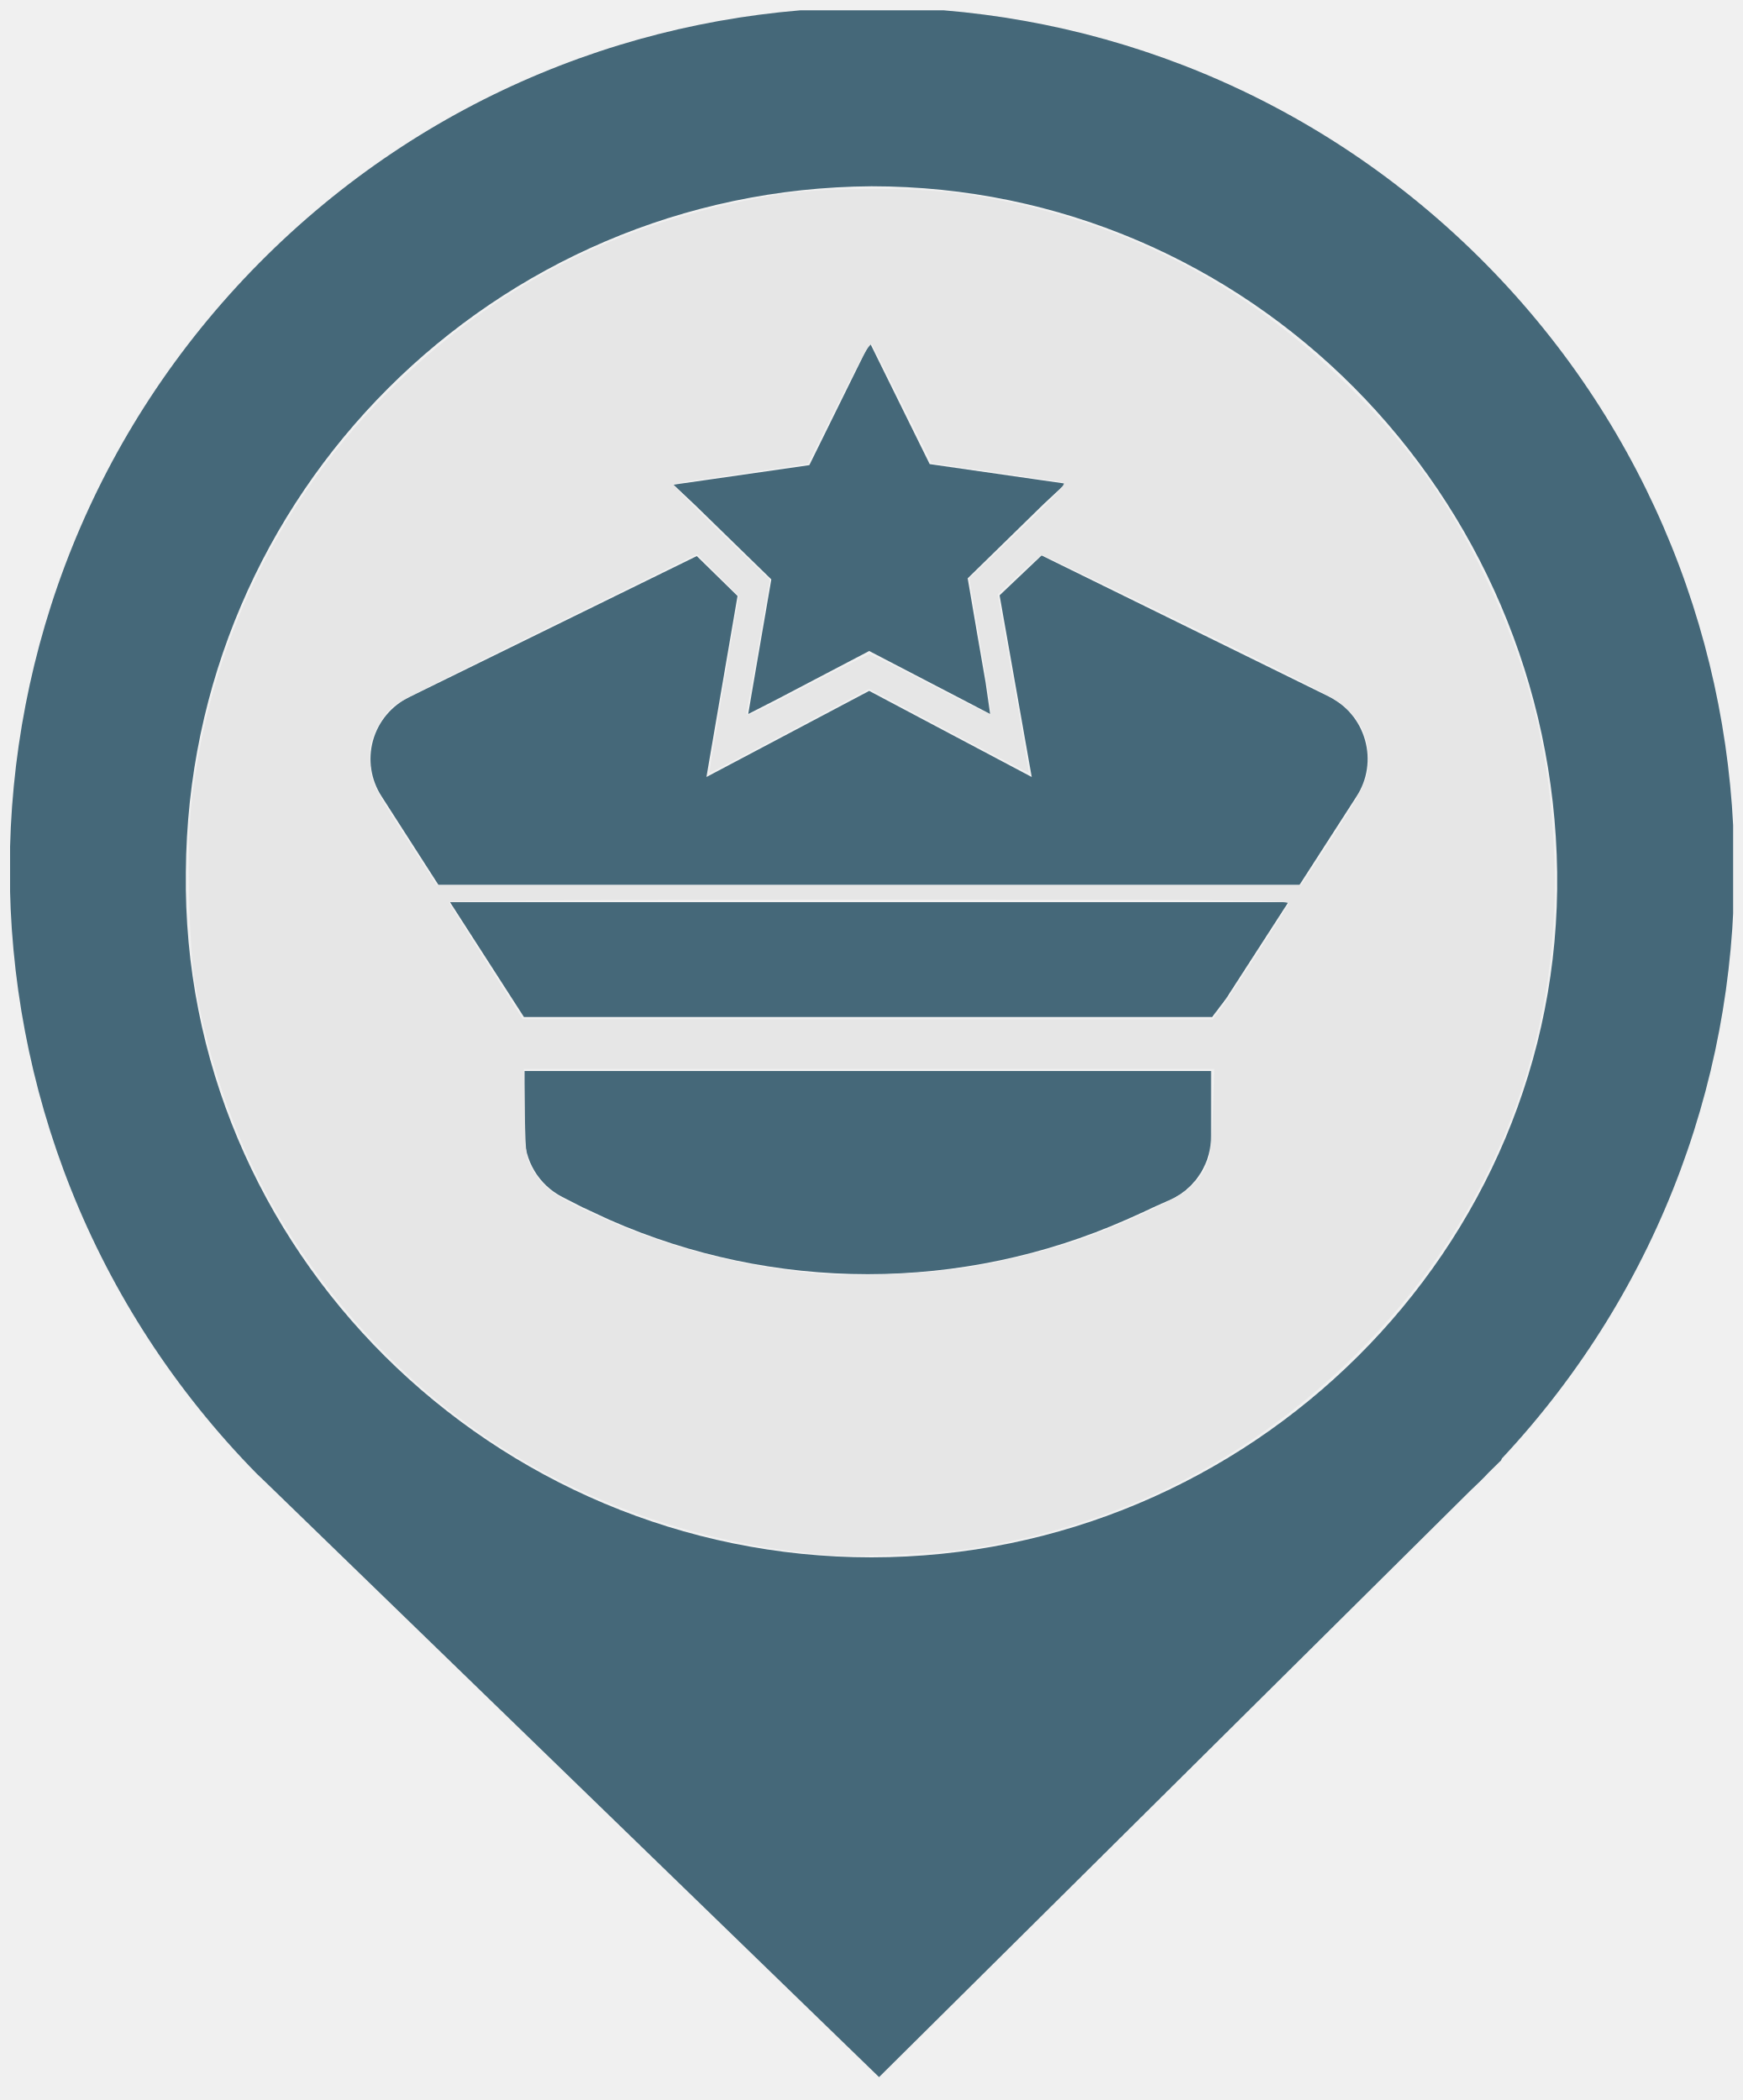
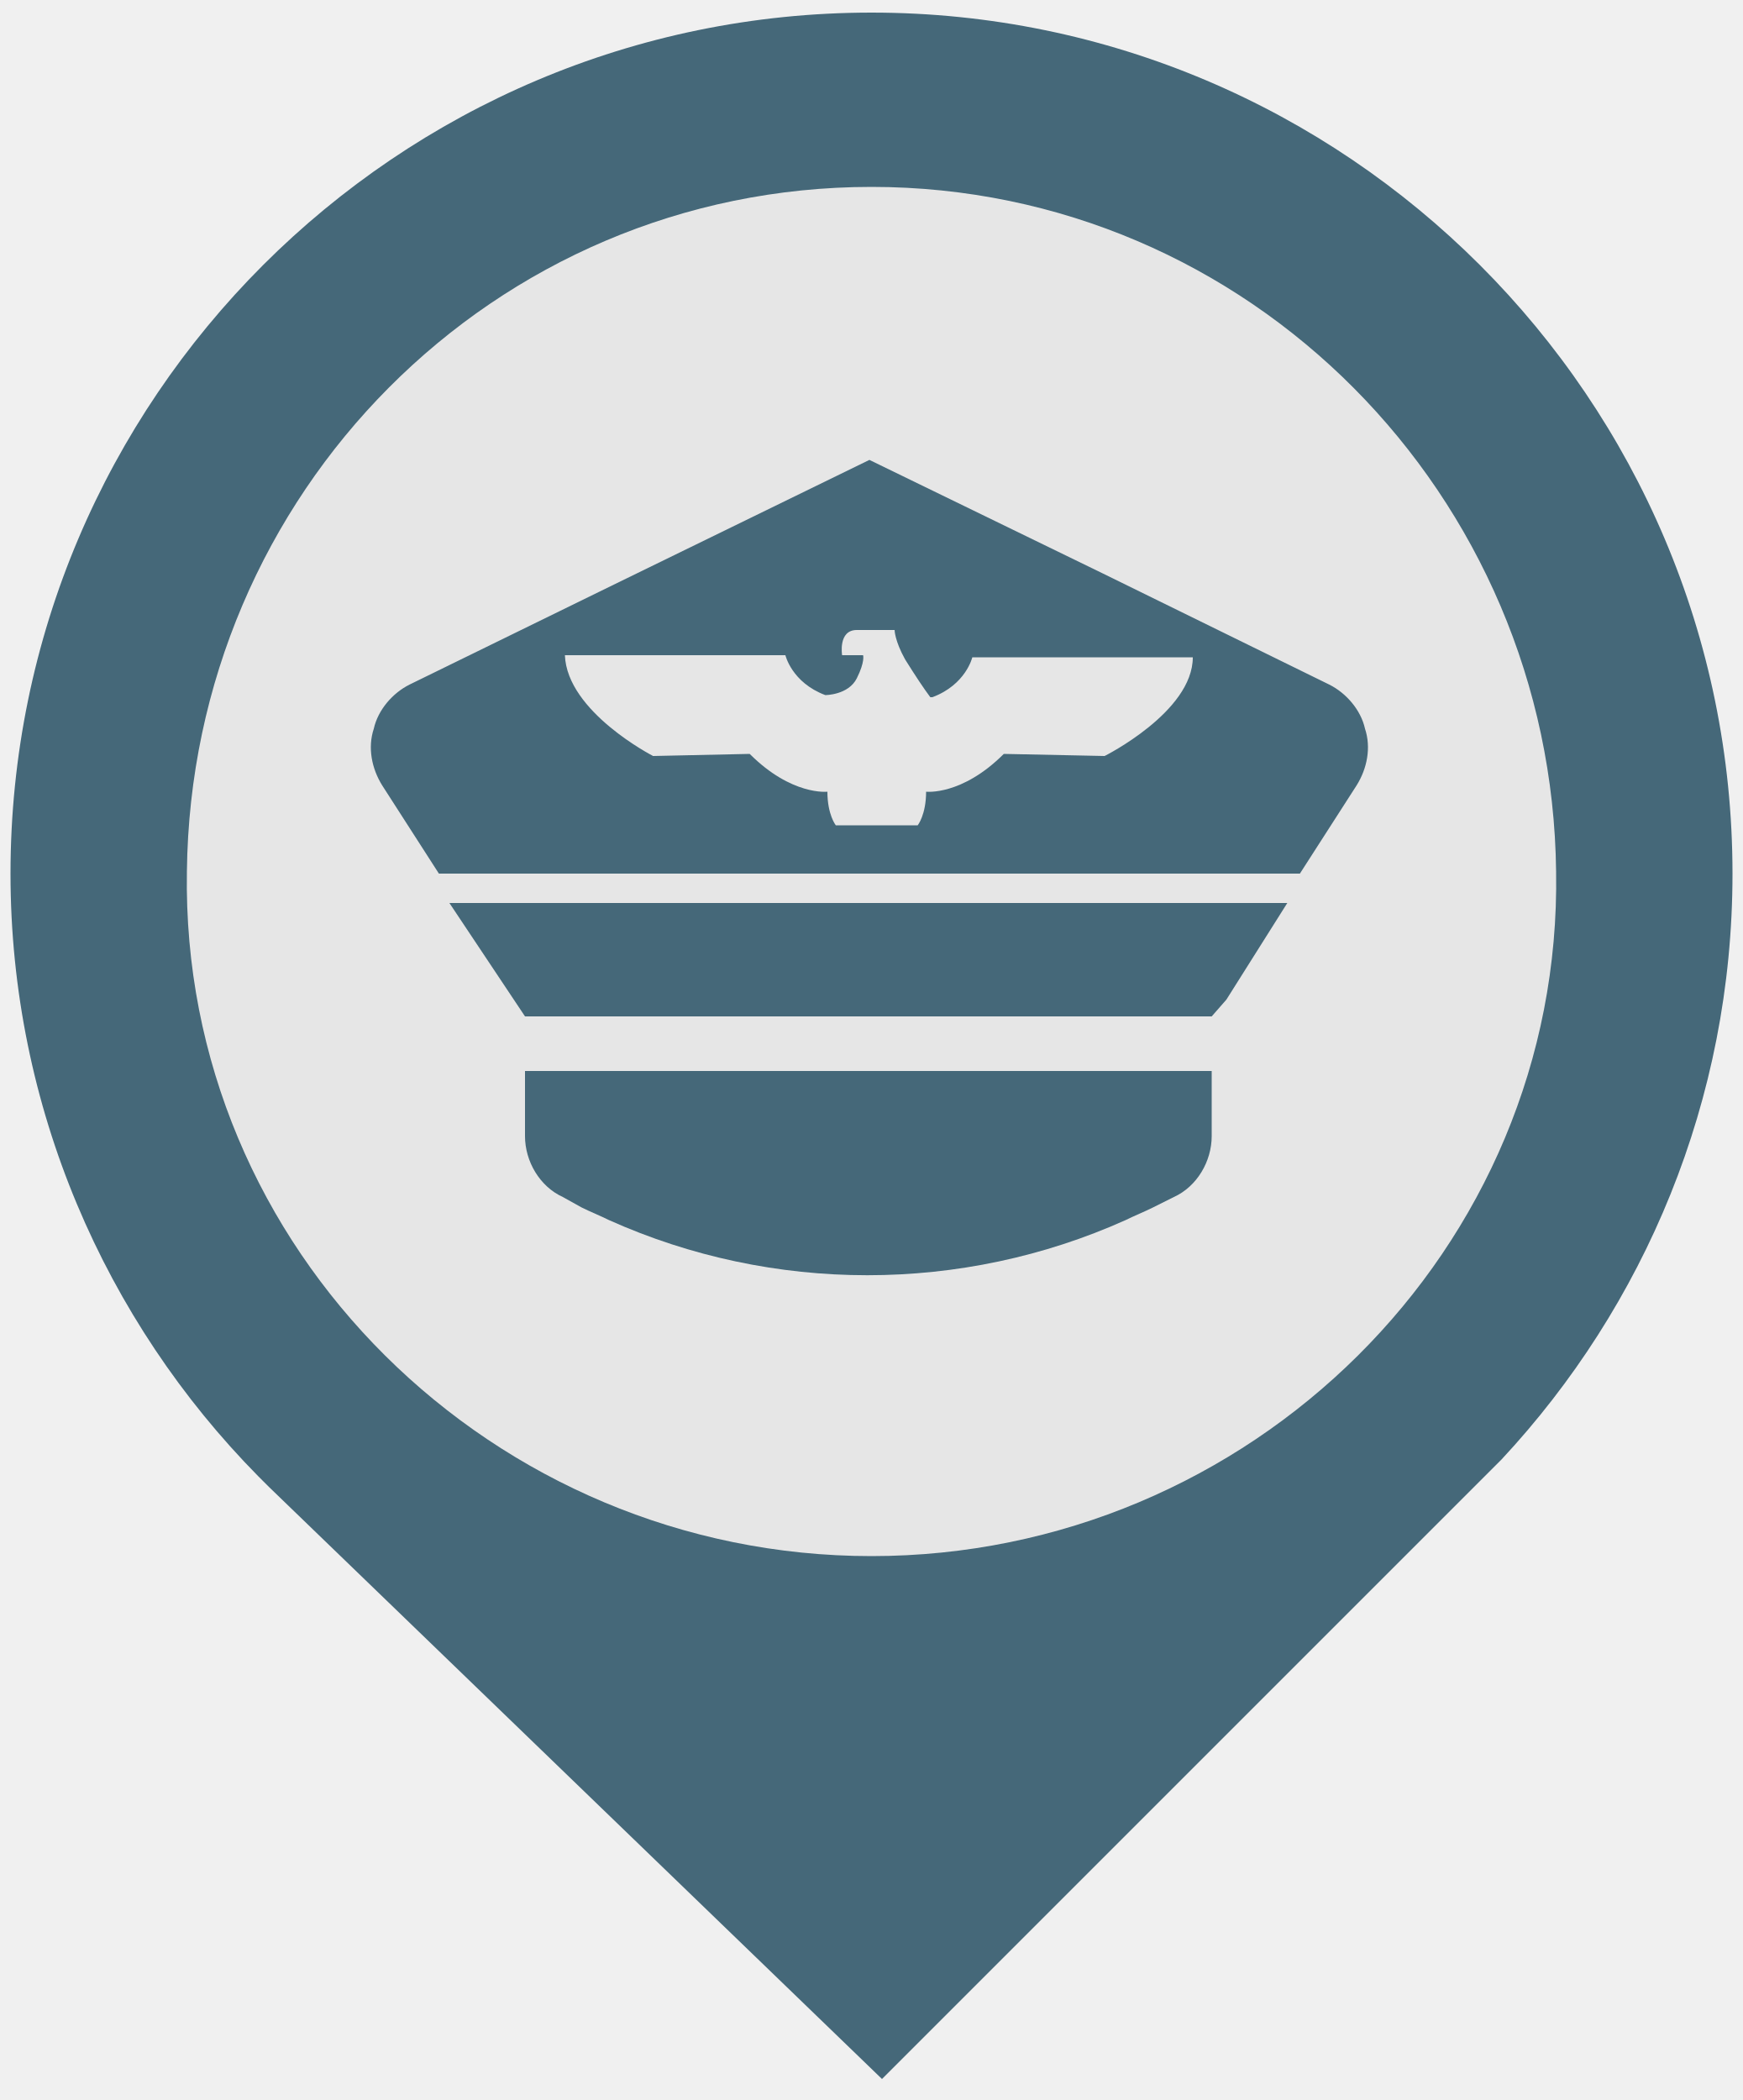
- <svg xmlns="http://www.w3.org/2000/svg" id="Ebene_1" data-name="Ebene 1" width="83" height="100" viewBox="0 0 83 100">
-   <defs>
-     <style>
-       .cls-1 {
-         fill: none;
-       }
- 
-       .cls-2 {
-         fill: #456879;
-       }
- 
-       .cls-3 {
-         clip-path: url(#clip-path);
-       }
- 
-       .cls-4 {
-         clip-path: url(#clip-path-2);
-       }
-     </style>
-     <clipPath id="clip-path">
-       <rect class="cls-1" x="30.5" y="14.61" width="21.79" height="20.72" />
-     </clipPath>
-     <clipPath id="clip-path-2">
-       <rect class="cls-1" x="0.48" y="0.49" width="82.05" height="99.02" />
-     </clipPath>
-   </defs>
+ <svg xmlns="http://www.w3.org/2000/svg" xmlns:xlink="http://www.w3.org/1999/xlink" version="1.1" id="Ebene_1" x="0px" y="0px" width="83px" height="100px" viewBox="0 0 83 100" style="enable-background:new 0 0 83 100;" xml:space="preserve">
+   <style type="text/css">
+ 	.st0{fill:#e6e6e6;}
+ 	.st1{clip-path:url(#SVGID_00000025407372170451333900000016374762105833336505_);fill:#456879;}
+ 	.st2{clip-path:url(#SVGID_00000180358883929963493470000017723902209694794915_);fill:#456879;}
+ 	.st3{clip-path:url(#SVGID_00000110448148851762263910000016364314656455746478_);fill:#214669;}
+ 	.st4{clip-path:url(#SVGID_00000006671332838490683310000018323615082207154566_);}
+ 	.st5{fill:#214669;}
+ 	.st6{clip-path:url(#SVGID_00000005235878515874311910000004323758932015914173_);}
+ 	.st7{clip-path:url(#SVGID_00000060004156294428490410000000174147019183428772_);fill:#214669;}
+ 	.st8{clip-path:url(#SVGID_00000103964278233043189190000002448090390404621196_);fill:#456879;}
+ 	.st9{clip-path:url(#SVGID_00000115508267852268008610000011279425524693108655_);fill:#214669;}
+ 	.st10{fill:#00732C;}
+ 	.st11{clip-path:url(#SVGID_00000085942647434438759570000003557894679512924576_);fill:#456879;}
+ 	.st12{clip-path:url(#SVGID_00000155837864062492063950000006184127207208824765_);fill:#00732C;}
+ 	.st13{fill:#456879;}
+ 	.st14{clip-path:url(#SVGID_00000182497102344405358980000015063506979575108505_);fill:#004622;}
+ 	.st15{clip-path:url(#SVGID_00000073705995950285808300000012938277248918222736_);fill:#004622;}
+ 	.st16{clip-path:url(#SVGID_00000147903590518050631920000012790718869878887577_);fill:#3D3B3D;}
+ 	.st17{clip-path:url(#SVGID_00000093178280615455399350000010383570799572613030_);fill:#3D3B3D;}
+ 	.st18{clip-path:url(#SVGID_00000076592066008257132680000017332488546979185837_);fill:#CD2619;}
+ 	.st19{clip-path:url(#SVGID_00000075850460782288632280000000792912873140596133_);fill:#8B1F21;}
+ 	.st20{clip-path:url(#SVGID_00000008855407583991245640000018134552722913253529_);fill:#8B1F21;}
+ 	.st21{clip-path:url(#SVGID_00000000944274002708521470000005515966107469945239_);fill:#8B1F21;}
+ 	.st22{clip-path:url(#SVGID_00000116923903652092174600000011621758134308822165_);fill:#F2A823;}
+ 	.st23{clip-path:url(#SVGID_00000057855023508218485980000002759305194843993531_);fill:#214669;}
+ 	.st24{fill:#3C3A3D;}
+ 	.st25{fill:#8B1F21;}
+ 	.st26{fill:#F2A823;}
+ 	.st27{clip-path:url(#SVGID_00000069370017582234911180000003655815572366096044_);fill:#8B1F21;}
+ 	.st28{clip-path:url(#SVGID_00000056412027124542689540000006511404726791594372_);fill:#3D3B3D;}
+ 	.st29{clip-path:url(#SVGID_00000150806953827220589680000010772442376647494034_);fill:#3C3A3D;}
+ 	.st30{clip-path:url(#SVGID_00000041999992616015616710000003662770415273452716_);fill:#3C3A3D;}
+ 	.st31{clip-path:url(#SVGID_00000147214995418335612230000000278349152669764264_);fill:#3C3A3D;}
+ 	.st32{clip-path:url(#SVGID_00000008836349446669022180000013226739015989200549_);fill:#3C3A3D;}
+ 	.st33{clip-path:url(#SVGID_00000065058966586729673660000016779246891312370572_);fill:#3D3B3D;}
+ 	.st34{clip-path:url(#SVGID_00000170241849921027084460000001863525441785644705_);fill:#3C3A3D;}
+ 	.st35{clip-path:url(#SVGID_00000034780822820662216230000002720968859548453040_);fill:#3D3B3D;}
+ 	.st36{clip-path:url(#SVGID_00000147909040370508791790000018423852530479972514_);fill:#3D3B3D;}
+ 	.st37{clip-path:url(#SVGID_00000180338240296462016670000000518613256102791075_);fill:#3C3A3D;}
+ 	.st38{clip-path:url(#SVGID_00000149373313287277199040000007060093889648727428_);fill:#3D3B3D;}
+ 	.st39{clip-path:url(#SVGID_00000114780853673664570860000017423865979861490621_);fill:#3D3B3D;}
+ 	.st40{clip-path:url(#SVGID_00000142168986877185468570000013226500411926134186_);fill:#3D3B3D;}
+ 	.st41{clip-path:url(#SVGID_00000116216635433371340740000005010208330973175729_);fill:#3D3B3D;}
+ 	.st42{clip-path:url(#SVGID_00000012431198406497899160000007698917482620304544_);fill:#3D3B3D;}
+ 	.st43{clip-path:url(#SVGID_00000029035595494351449190000014063397104129939124_);fill:#3D3B3D;}
+ 	.st44{clip-path:url(#SVGID_00000034068096320941738940000018147103381945978022_);fill:#3D3B3D;}
+ 	.st45{clip-path:url(#SVGID_00000022537792268909425320000011411406270980409007_);fill:#3D3B3D;}
+ 	.st46{clip-path:url(#SVGID_00000181050220268101038510000000329747062195734416_);fill:#3D3B3D;}
+ 	.st47{clip-path:url(#SVGID_00000137110918366648513860000015687951181434507688_);fill:#3C3A3D;}
+ 	.st48{clip-path:url(#SVGID_00000000193055686532271070000002846352155038303657_);fill:#3C3A3D;}
+ 	.st49{clip-path:url(#SVGID_00000124156896454344154500000011775637617419535500_);fill:#4D4D4D;}
+ 	.st50{clip-path:url(#SVGID_00000124156896454344154500000011775637617419535500_);fill:#456879;}
+ 	.st51{clip-path:url(#SVGID_00000124156896454344154500000011775637617419535500_);fill:#CD2619;}
+ 	.st52{clip-path:url(#SVGID_00000124156896454344154500000011775637617419535500_);fill:#8B1F21;}
+ 	.st53{clip-path:url(#SVGID_00000124156896454344154500000011775637617419535500_);fill:#004622;}
+ 	.st54{clip-path:url(#SVGID_00000124156896454344154500000011775637617419535500_);fill:#00732C;}
+ 	.st55{clip-path:url(#SVGID_00000124156896454344154500000011775637617419535500_);fill:#F2A823;}
+ 	.st56{fill:#FFFFFF;stroke:#000000;stroke-miterlimit:10;}
+ 	.st57{clip-path:url(#SVGID_00000105408043503827947250000014279480300379160196_);fill:#004622;}
+ 	.st58{fill:#3D3B3D;}
+ 	.st59{clip-path:url(#SVGID_00000041285862448709189720000016459615619031493550_);fill:#3D3B3D;}
+ </style>
+   <path class="st0" d="M41.5,8.3c18.3,0,33,15,33.3,33.3C75,60,59.9,74.9,41.5,74.9S8,60,8.2,41.6C8.5,23.3,23.2,8.3,41.5,8.3z" />
  <g>
    <g>
-       <polygon class="cls-2" points="57.72 48.43 24.95 48.43 21.43 42.96 61.35 42.96 58.38 47.56 57.72 48.43" />
-       <path class="cls-2" d="M54.92,57.49c-.43.21-.87.4-1.29.59a30.5,30.5,0,0,1-24.62,0l-1.29-.6L26.78,57a3.31,3.31,0,0,1-1.8-3V51H57.67v3.07a3.32,3.32,0,0,1-1.81,3Z" />
-     </g>
-     <path class="cls-2" d="M65,35.24a3.29,3.29,0,0,0-1.72-2.07L49.6,26.45l-2,1.9L49.13,37,41.39,32.9,33.64,37l1.48-8.62-1.94-1.9-13.7,6.72a3.27,3.27,0,0,0-1.31,4.72l2.71,4.22h41l2.72-4.22A3.27,3.27,0,0,0,65,35.24Z" />
-     <g class="cls-3">
-       <path class="cls-2" d="M42.05,17.6l2.22,4.5,5,.72,1.47.21-1.07,1-3.59,3.51c.28,1.64.56,3.29.85,4.94L47.15,34l-1.32-.69L41.39,31,37,33.3,35.63,34l.25-1.47c.28-1.65.57-3.3.85-4.94l-3.6-3.51-1.06-1,1.47-.21,5-.72,2.22-4.5.66-1.33Z" />
+       <polygon class="st13" points="57.7,48.4 25,48.4 21.4,43 61.3,43 58.4,47.6   " />
+       <path class="st13" d="M54.9,57.5c-0.4,0.2-0.9,0.4-1.3,0.6c-7.8,3.5-16.8,3.5-24.6,0c-0.4-0.2-0.9-0.4-1.3-0.6L26.8,57    c-1.1-0.5-1.8-1.7-1.8-2.9V51h32.7v3.1c0,1.2-0.7,2.4-1.8,2.9L54.9,57.5z" />
    </g>
  </g>
-   <g class="cls-4">
-     <path class="cls-2" d="M71.52,69.45a41.06,41.06,0,1,0-59.29.73v0l.19.18.28.27L41.86,98.91,70,71c.31-.29.61-.58.9-.89l.58-.57ZM41.5,8.87c18,0,32.4,14.68,32.65,32.65S59.5,74.16,41.5,74.16,8.61,59.52,8.85,41.52A32.87,32.87,0,0,1,41.5,8.87Z" />
+   <g>
+     <defs>
+       <rect id="SVGID_00000155855871565675378010000017354492698498911622_" x="0.5" y="0.5" width="82" height="99" />
+     </defs>
+     <clipPath id="SVGID_00000098207467025481007530000009716569479084052379_">
+       <use xlink:href="#SVGID_00000155855871565675378010000017354492698498911622_" style="overflow:visible;" />
+     </clipPath>
+     <path style="clip-path:url(#SVGID_00000098207467025481007530000009716569479084052379_);fill:#456879;" d="M71.5,69.5   c6.8-7.3,11-17.1,11-27.9c0-22.6-18.4-41-41-41c-22.6,0-41,18.4-41,41c0,11.1,4.5,21.3,11.8,28.7l0,0l0.2,0.2   c0.1,0.1,0.2,0.2,0.3,0.3l29.2,28.2L70,71c0.3-0.3,0.6-0.6,0.9-0.9L71.5,69.5L71.5,69.5z M41.5,8.9c18,0,32.4,14.7,32.6,32.6   c0.3,18-14.6,32.6-32.6,32.6S8.6,59.5,8.9,41.5C9.1,23.5,23.5,8.9,41.5,8.9z" />
  </g>
-   <path style="fill:#e6e6e6;stroke-width:0.139" d="M 39.499,74.046 C 28.825,73.204 19.721,67.849 13.986,59.04 11.69,55.513 10.121,51.47 9.317,47.01 8.997,45.23 8.88,40.417 9.107,38.346 9.954,30.623 13.36,23.62 18.864,18.282 c 5.12,-4.965 11.174,-7.939 18.41,-9.046 2.145,-0.328 6.406,-0.327 8.623,0.002 7.176,1.065 13.323,4.154 18.429,9.259 2.796,2.796 4.659,5.395 6.329,8.832 2.172,4.47 3.204,8.649 3.367,13.639 0.283,8.628 -2.889,16.753 -9.001,23.061 -5.184,5.351 -11.685,8.675 -19.055,9.744 -1.484,0.215 -5.203,0.372 -6.467,0.272 z m 6.189,-13.629 c 1.771,-0.255 4.234,-0.858 5.866,-1.436 1.983,-0.702 4.603,-1.945 5.099,-2.418 0.894,-0.853 1.039,-1.327 1.108,-3.607 l 0.062,-2.051 H 41.384 24.946 l 0.045,2.133 c 0.044,2.097 0.052,2.144 0.467,2.816 0.493,0.798 1.201,1.263 3.381,2.22 3.338,1.466 6.936,2.351 10.661,2.623 1.249,0.091 4.696,-0.065 6.189,-0.28 z M 58.095,48.088 c 0.442,-0.588 3.177,-4.827 3.269,-5.067 0.058,-0.152 -3.419,-0.184 -19.984,-0.184 -11.471,0 -20.034,0.052 -20.008,0.122 0.025,0.067 0.829,1.349 1.785,2.848 l 1.739,2.725 16.43,0.004 16.43,0.004 0.34,-0.452 z m 5.074,-7.789 c 1.706,-2.616 1.991,-3.192 1.991,-4.031 0,-1.093 -0.269,-1.774 -0.974,-2.471 -0.535,-0.528 -1.711,-1.151 -7.549,-3.999 -3.803,-1.855 -6.962,-3.37 -7.019,-3.367 -0.057,0.003 -0.555,0.426 -1.106,0.939 l -1.002,0.933 0.754,4.235 c 0.415,2.329 0.74,4.247 0.724,4.261 -0.017,0.015 -1.734,-0.879 -3.815,-1.986 l -3.784,-2.012 -3.794,2.018 c -2.087,1.11 -3.804,2.007 -3.817,1.993 -0.013,-0.014 0.299,-1.918 0.693,-4.232 l 0.715,-4.207 -0.995,-0.995 -0.995,-0.995 -6.997,3.436 c -3.848,1.89 -7.197,3.589 -7.442,3.775 -0.245,0.187 -0.615,0.687 -0.823,1.111 -0.329,0.672 -0.368,0.887 -0.304,1.677 0.079,0.984 0.126,1.075 2.148,4.195 l 1.014,1.565 h 20.588 20.588 z m -24.53,-7.759 c 1.451,-0.762 2.697,-1.386 2.77,-1.386 0.072,0 1.388,0.658 2.924,1.461 1.535,0.804 2.819,1.434 2.852,1.401 0.033,-0.033 -0.185,-1.504 -0.484,-3.269 l -0.544,-3.209 2.364,-2.26 c 1.825,-1.745 2.303,-2.272 2.096,-2.313 -0.147,-0.029 -1.613,-0.248 -3.258,-0.487 L 44.367,22.044 43.01,19.332 C 42.263,17.841 41.599,16.526 41.533,16.412 41.447,16.261 41.008,17.016 39.945,19.137 l -1.469,2.934 -1.436,0.221 c -0.79,0.122 -2.218,0.329 -3.174,0.461 -0.956,0.132 -1.77,0.268 -1.808,0.303 -0.038,0.035 0.981,1.073 2.264,2.308 l 2.334,2.244 -0.489,2.851 c -0.269,1.568 -0.528,3.033 -0.576,3.255 -0.11,0.508 -0.27,0.569 3.047,-1.173 z" id="path107" />
+   <path class="st13" d="M65,34.7c-0.2-0.9-0.9-1.7-1.7-2.1l-10.8-5.3l-11.1-5.4l-12.5,6.1l-9.4,4.6c-0.8,0.4-1.5,1.2-1.7,2.1  c-0.3,0.9-0.1,1.9,0.4,2.7l2.7,4.2h41l2.7-4.2C65.1,36.6,65.3,35.6,65,34.7z M52.6,36l-4.8-0.1c-2,2-3.7,1.8-3.7,1.8  c0,1.1-0.4,1.6-0.4,1.6h-3.9c0,0-0.4-0.5-0.4-1.6c0,0-1.7,0.2-3.7-1.8L31.1,36c0,0-4.1-2.1-4.2-4.8h10.5c0,0,0.3,1.3,1.9,1.9  c0,0,1.1,0,1.5-0.8c0.4-0.8,0.3-1.1,0.3-1.1h-1c0,0-0.2-1.2,0.7-1.2s1.8,0,1.8,0s0,0.5,0.5,1.4c0.5,0.8,0.9,1.4,1.2,1.8  c0.1,0,0.1,0,0.1,0c1.6-0.6,1.9-1.9,1.9-1.9h10.5C56.8,33.9,52.6,36,52.6,36z" />
</svg>
